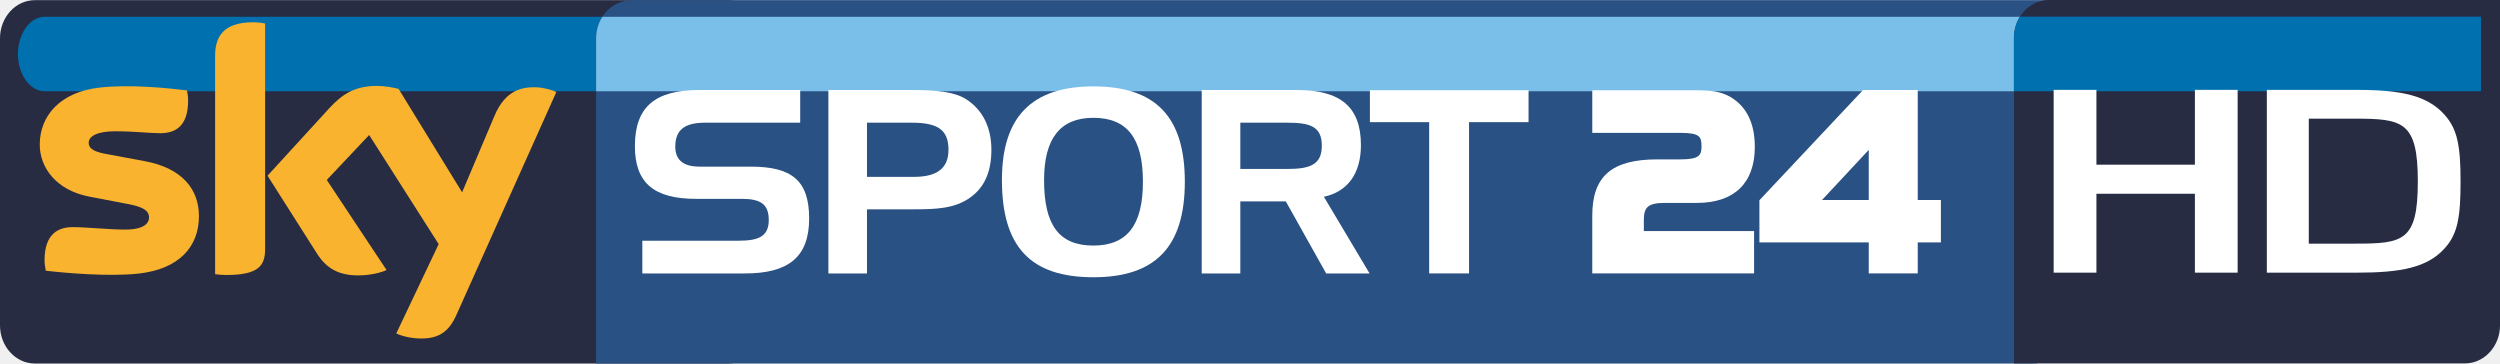
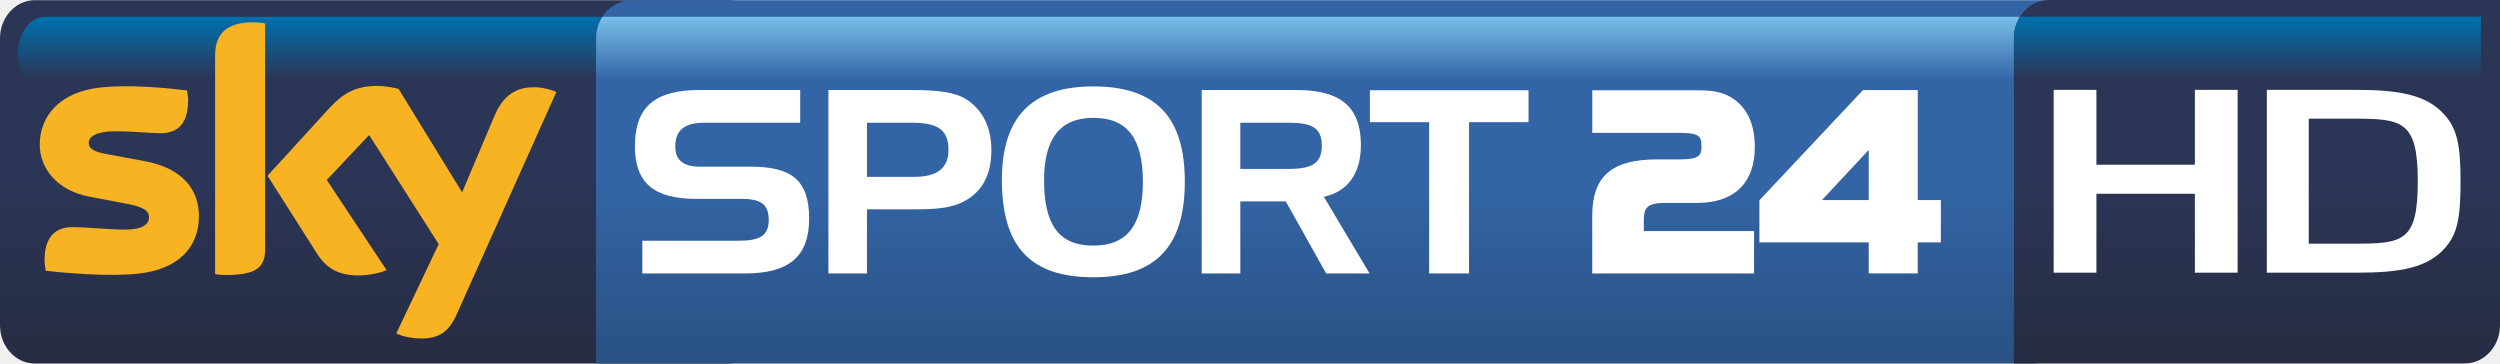
- <svg xmlns="http://www.w3.org/2000/svg" height="87.249" width="600" version="1.1">
+ <svg xmlns="http://www.w3.org/2000/svg" height="87.248" width="600" version="1.1">
  <defs>
-     <linearGradient id="linearGradient3790" gradientUnits="userSpaceOnUse" gradientTransform="matrix(0,-87.20118,87.20118,0,978.8771,698.5178)">
+     <linearGradient id="g" gradientUnits="userSpaceOnUse" gradientTransform="matrix(0 -87.2 87.2 0 91.553 87.248)" x1="0" x2="1" y1="0" y2="0">
      <stop stop-color="#272c43" offset="0" />
-       <stop stop-color="#2b3555" offset="0.495" />
+       <stop stop-color="#2b3555" offset=".495" />
      <stop stop-color="#2b3555" offset="1" />
    </linearGradient>
-     <linearGradient id="linearGradient3795" gradientUnits="userSpaceOnUse" gradientTransform="matrix(0,17.88304,-17.88304,0,966.6114,615.299)">
+     <linearGradient id="h" gradientUnits="userSpaceOnUse" gradientTransform="matrix(0 17.883 -17.883 0 79.288 4.0301)" x1="0" x2="1" y1="0" y2="0">
      <stop stop-color="#0071ae" offset="0" />
-       <stop stop-color="#2b3555" offset="0.844" />
+       <stop stop-color="#2b3555" offset=".844" />
      <stop stop-color="#2b3555" offset="1" />
    </linearGradient>
-     <linearGradient id="linearGradient3800" gradientUnits="userSpaceOnUse" gradientTransform="matrix(0,-87.20118,87.20118,0,1206.672,698.5178)">
+     <linearGradient id="i" gradientUnits="userSpaceOnUse" gradientTransform="matrix(0 -87.2 87.2 0 319.35 87.248)" x1="0" x2="1" y1="0" y2="0">
      <stop stop-color="#295183" offset="0" />
-       <stop stop-color="#3365a6" offset="0.495" />
+       <stop stop-color="#3365a6" offset=".495" />
      <stop stop-color="#3365a6" offset="1" />
    </linearGradient>
-     <linearGradient id="linearGradient3805" gradientUnits="userSpaceOnUse" gradientTransform="matrix(0,17.88304,-17.88304,0,1201.052,615.299)">
+     <linearGradient id="j" gradientUnits="userSpaceOnUse" gradientTransform="matrix(0 17.883 -17.883 0 313.73 4.0301)" x1="0" x2="1" y1="0" y2="0">
      <stop stop-color="#79bfea" offset="0" />
-       <stop stop-color="#3365a6" offset="0.844" />
+       <stop stop-color="#3365a6" offset=".844" />
      <stop stop-color="#3365a6" offset="1" />
    </linearGradient>
-     <linearGradient id="linearGradient3810" gradientUnits="userSpaceOnUse" gradientTransform="matrix(0,-87.22848,87.22848,0,1428.994,698.5008)">
+     <linearGradient id="k" gradientUnits="userSpaceOnUse" gradientTransform="matrix(0 -87.227 87.227 0 541.67 87.231)" x1="0" x2="1" y1="0" y2="0">
      <stop stop-color="#272c43" offset="0" />
-       <stop stop-color="#2b3555" offset="0.495" />
+       <stop stop-color="#2b3555" offset=".495" />
      <stop stop-color="#2b3555" offset="1" />
    </linearGradient>
-     <linearGradient id="linearGradient3815" gradientUnits="userSpaceOnUse" gradientTransform="matrix(0,17.89897,-17.89897,0,1413.903,615.273)">
+     <linearGradient id="l" gradientUnits="userSpaceOnUse" gradientTransform="matrix(0 17.899 -17.899 0 526.58 4.0041)" x1="0" x2="1" y1="0" y2="0">
      <stop stop-color="#0071ae" offset="0" />
-       <stop stop-color="#2b3555" offset="0.844" />
+       <stop stop-color="#2b3555" offset=".844" />
      <stop stop-color="#2b3555" offset="1" />
    </linearGradient>
  </defs>
-   <g transform="translate(-887.3231,-611.273)">
-     <path fill="url(#linearGradient3790)" d="m895.69,611.31c-4.623,0-8.367,4.109-8.367,9.162v68.883c0,5.053,3.744,9.162,8.367,9.162h166.37c4.623,0,8.359-4.109,8.359-9.162v-68.883c0-5.053-3.736-9.162-8.359-9.162h-166.37z" />
-     <path fill="url(#linearGradient3795)" d="m898.09,615.3c-3.562,0-6.462,4.001-6.462,8.939,0,4.946,2.9,8.939,6.462,8.939h137.04c3.562,0,6.453-3.993,6.453-8.939,0,0-2.891-8.939-6.453-8.939h-137.04z" />
-     <path fill-rule="nonzero" fill="#f9b32f" d="m935.07,663.15c0,7.373-4.805,12.741-14.58,13.793-7.075,0.754-17.306-0.133-22.177-0.696-0.166-0.787-0.298-1.773-0.298-2.56,0-6.42,3.454-7.903,6.71-7.903,3.397,0,8.723,0.588,12.675,0.588,4.374,0,5.691-1.475,5.691-2.891,0-1.839-1.748-2.601-5.136-3.256l-9.278-1.781c-7.704-1.483-11.813-6.81-11.813-12.468,0-6.884,4.871-12.642,14.448-13.694,7.24-0.787,16.055,0.099,20.893,0.688,0.166,0.82,0.265,1.615,0.265,2.469,0,6.42-3.388,7.804-6.644,7.804-2.51,0-6.387-0.464-10.827-0.464-4.515,0-6.387,1.251-6.387,2.767,0,1.615,1.773,2.27,4.606,2.759l8.856,1.649c9.079,1.682,12.998,6.843,12.998,13.197m15.881,7.895c0,3.952-1.549,6.221-9.245,6.221-1.019,0-1.905-0.058-2.759-0.191v-52.331c0-3.976,1.342-8.127,9.113-8.127,0.986,0,1.972,0.099,2.891,0.298v54.129zm31.48,20.247c1.019,0.522,3.098,1.143,5.691,1.218,4.482,0.099,6.917-1.615,8.723-5.625l23.991-53.516c-0.986-0.53-3.189-1.118-4.971-1.151-3.09-0.066-7.232,0.555-9.875,6.876l-7.762,18.333-15.243-24.819c-0.978-0.29-3.388-0.721-5.128-0.721-5.401,0-8.392,1.98-11.515,5.368l-14.812,16.187,11.913,18.755c2.204,3.43,5.103,5.169,9.809,5.169,3.09,0,5.658-0.721,6.843-1.284l-14.348-21.622,10.173-10.786,16.684,26.186-10.173,21.431z" />
-     <path fill="url(#linearGradient3800)" d="m1039.1,611.31c-4.83,0-8.732,4.034-8.732,9.162v78.045h344.9c4.83,0,7.721-4.109,7.721-9.162v-78.045h-343.89z" />
-     <path fill="url(#linearGradient3805)" d="m1031.9,615.3c-0.953,1.466-1.508,3.247-1.508,5.178v12.7h348.84v-17.877h-347.33z" />
-     <path fill-rule="nonzero" fill="#FFF" d="m1056.5,640.72c-4.846,0-7.108,1.715-7.108,5.766,0,3.189,1.955,4.78,5.824,4.78h12.261c9.809,0,14.042,3.247,14.042,12.451,0,9.253-4.971,13.18-15.392,13.18h-24.646v-7.853h23.179c4.904,0,7.166-1.16,7.166-4.962,0-3.927-2.079-5.087-6.553-5.087h-10.919c-10.057,0-14.655-3.802-14.655-12.633,0-9.568,4.962-13.487,15.45-13.487h24.223v7.845h-22.873z" />
-     <path fill-rule="nonzero" fill="#FFF" d="m1095.4,640.72,0,12.998,11.283,0c5.583,0,8.276-2.088,8.276-6.495,0-4.904-2.692-6.503-8.831-6.503h-10.728zm10.852-7.845c6.014,0,10.239,0.489,12.94,2.204,3.918,2.518,6.064,6.685,6.064,12.145,0,5.269-1.657,9.013-5.087,11.465-3.736,2.634-8.036,2.817-13.553,2.817h-11.217v15.392h-9.262v-44.022h20.114z" />
-     <path fill-rule="nonzero" fill="#FFF" d="m1137.9,654.51c0,10.728,3.554,15.699,11.83,15.699,8.16,0,11.896-4.971,11.896-15.334,0-10.355-3.736-15.326-11.896-15.326-7.969,0-11.83,4.971-11.83,14.961m11.83-22.5c14.961,0,21.953,7.298,21.953,22.864,0,15.574-6.992,22.939-21.953,22.939-15.144,0-21.945-7.365-21.945-23.361,0-15.144,7.174-22.442,21.945-22.442" />
-     <path fill-rule="nonzero" fill="#FFF" d="m1185,640.72,0,11.101,11.349,0c5.517,0,8.21-1.11,8.21-5.584,0-4.54-2.692-5.517-8.21-5.517h-11.349zm13.553-7.845c10.422,0,15.392,3.985,15.392,13.238,0,6.81-3.189,11.159-8.889,12.385l10.968,18.399h-10.422l-9.684-17.289h-10.919v17.289h-9.262v-44.022h22.815z" />
-     <path fill-rule="nonzero" fill="#FFF" d="m1216.1,640.59,0-7.663,38.074,0,0,7.663-14.282,0,0,36.301-9.568,0,0-36.301-14.224,0z" />
-     <path fill-rule="nonzero" fill="#FFF" d="m1286.9,659.97,7.721,0c8.93,0,13.859-4.78,13.859-13.454,0-5.675-1.988-9.717-5.907-12.004-2.518-1.45-5.335-1.574-8.243-1.574h-24.861v10.223h21.116c4.672,0,5.103,0.886,5.103,3.239,0,2.121-0.497,3.123-5.103,3.123h-5.509c-10.944,0-15.608,4.043-15.608,13.512v13.859h38.836v-10.165h-26.46v-2.502c0-2.999,0.704-4.258,5.053-4.258" />
-     <path fill-rule="nonzero" fill="#FFF" d="m1324.6,659.28,11.225-12.037,0,12.037-11.225,0zm22.98,0,0-26.402-13.13,0-24.869,26.451,0,10.123,26.244,0,0,7.439,11.755,0,0-7.439,5.559,0,0-10.173-5.559,0z" />
-     <path fill="url(#linearGradient3810)" d="m1379.1,611.27c-4.614,0-8.425,4.043-8.425,9.096v78.128h108.23c4.623,0,8.425-4.101,8.425-9.146v-78.079h-108.23z" />
-     <path fill="url(#linearGradient3815)" d="m1372.1,615.27c-0.911,1.458-1.45,3.214-1.45,5.103v12.799h112.1v-17.902h-110.65z" />
-     <path fill-rule="nonzero" fill="#FFF" d="m1414.1,676.71,0-18.938-23.635,0,0,18.938-10.264,0,0-43.873,10.264,0,0,17.96,23.635,0,0-17.96,10.256,0,0,43.873-10.256,0z" />
-     <path fill-rule="nonzero" fill="#FFF" d="m1452.3,639.75-10.869,0,0,29.997,10.96,0c11.648,0,15.21-0.464,15.21-14.936s-3.653-15.061-15.301-15.061m21.812,31.049c-4.167,4.664-10.422,5.915-21.199,5.915h-21.547v-43.873h21.456c10.778,0,17.041,1.317,21.208,5.989,3.049,3.421,3.827,7.365,3.827,15.98,0,8.616-0.696,12.559-3.744,15.989" />
+   <path fill="url(#g)" d="m8.367 0.041c-4.623 0-8.367 4.109-8.367 9.162v68.883c0 5.053 3.744 9.162 8.367 9.162h166.37c4.62 0 8.36-4.109 8.36-9.162v-68.883c0-5.053-3.74-9.162-8.36-9.162l-166.37-0z" />
+   <path fill="url(#h)" d="m10.767 4.031c-3.562 0-6.462 4.001-6.462 8.939 0 4.946 2.9 8.939 6.462 8.939h137.04c3.56 0 6.45-3.993 6.45-8.939 0 0-2.89-8.939-6.45-8.939h-137.04z" />
+   <path fill="#f8b322" d="m47.747 51.881c0 7.373-4.805 12.741-14.58 13.793-7.075 0.754-17.306-0.133-22.177-0.696-0.165-0.787-0.298-1.773-0.298-2.56 0-6.42 3.454-7.903 6.71-7.903 3.397 0 8.723 0.588 12.675 0.588 4.374 0 5.691-1.474 5.691-2.891 0-1.839-1.748-2.601-5.136-3.256l-9.278-1.781c-7.704-1.482-11.813-6.809-11.813-12.467-0-6.885 4.871-12.642 14.448-13.694 7.24-0.787 16.055 0.099 20.893 0.687 0.165 0.82 0.265 1.616 0.265 2.469 0 6.42-3.389 7.804-6.644 7.804-2.51 0-6.387-0.464-10.827-0.464-4.515 0-6.387 1.251-6.387 2.767 0 1.615 1.773 2.269 4.606 2.758l8.856 1.649c9.079 1.681 12.997 6.842 12.997 13.197m15.881 7.894c0 3.952-1.549 6.222-9.245 6.222-1.019 0-1.905-0.058-2.758-0.191v-52.33c0-3.977 1.342-8.127 9.112-8.127 0.986 0 1.972 0.099 2.891 0.298v54.129zm31.48 20.247c1.019 0.522 3.098 1.143 5.691 1.218 4.48 0.099 6.92-1.616 8.73-5.625l23.99-53.516c-0.99-0.53-3.19-1.118-4.97-1.151-3.09-0.066-7.24 0.555-9.88 6.876l-7.76 18.333-15.246-24.819c-0.978-0.29-3.388-0.721-5.128-0.721-5.401 0-8.392 1.98-11.515 5.368l-14.812 16.187 11.913 18.755c2.204 3.43 5.103 5.169 9.808 5.169 3.09 0 5.658-0.721 6.843-1.284l-14.348-21.622 10.173-10.785 16.692 26.185-10.181 21.431z" />
+   <path fill="url(#i)" d="m151.78 0.041c-4.83 0-8.73 4.034-8.73 9.162v78.045h344.89c4.83 0 7.72-4.109 7.72-9.162v-78.045l-343.88-0z" />
+   <path fill="url(#j)" d="m144.58 4.031c-0.95 1.466-1.51 3.248-1.51 5.178v12.7h348.84v-17.877l-347.33-0z" />
+   <g fill="#fff" transform="translate(-0.00339 .0036222)">
+     <path d="m169.18 29.447c-4.85 0-7.11 1.715-7.11 5.766 0 3.189 1.96 4.78 5.82 4.78h12.27c9.8 0 14.04 3.247 14.04 12.451 0 9.253-4.97 13.18-15.39 13.18h-24.65v-7.854h23.18c4.9 0 7.16-1.16 7.16-4.962 0-3.927-2.08-5.086-6.55-5.086h-10.92c-10.05 0-14.65-3.803-14.65-12.633 0-9.568 4.96-13.487 15.45-13.487h24.22v7.845h-22.87z" />
+     <path d="m208.08 29.447v12.998h11.28c5.58 0 8.28-2.088 8.28-6.495 0-4.904-2.7-6.503-8.83-6.503h-10.73zm10.85-7.845c6.01 0 10.24 0.489 12.94 2.204 3.92 2.518 6.06 6.685 6.06 12.145 0 5.268-1.65 9.013-5.08 11.464-3.74 2.635-8.04 2.817-13.56 2.817h-11.21v15.392h-9.26v-44.022h20.11z" />
+     <path d="m250.58 43.237c0 10.728 3.55 15.699 11.83 15.699 8.16 0 11.89-4.971 11.89-15.334 0-10.355-3.73-15.326-11.89-15.326-7.97 0-11.83 4.971-11.83 14.961m11.83-22.5c14.96 0 21.95 7.299 21.95 22.864 0 15.574-6.99 22.939-21.95 22.939-15.15 0-21.95-7.365-21.95-23.361 0-15.144 7.18-22.442 21.95-22.442" />
+     <path d="m297.68 29.447v11.101h11.35c5.51 0 8.21-1.11 8.21-5.583 0-4.54-2.7-5.518-8.21-5.518h-11.35zm13.55-7.845c10.42 0 15.39 3.985 15.39 13.238 0 6.81-3.19 11.159-8.89 12.385l10.97 18.399h-10.42l-9.69-17.289h-10.91v17.289h-9.27v-44.022h22.82z" />
+     <path d="m328.78 29.317v-7.663h38.07v7.663h-14.28v36.301h-9.57v-36.301h-14.22z" />
+     <path d="m399.58 48.697h7.72c8.93 0 13.86-4.78 13.86-13.454 0-5.675-1.99-9.717-5.91-12.004-2.52-1.449-5.34-1.574-8.24-1.574h-24.86v10.223h21.11c4.67 0 5.1 0.887 5.1 3.239 0 2.121-0.49 3.123-5.1 3.123h-5.51c-10.94 0-15.61 4.043-15.61 13.512v13.859h38.84v-10.165h-26.46v-2.502c0-2.998 0.7-4.258 5.05-4.258" />
+     <path d="m437.28 48.007 11.22-12.037v12.037h-11.22zm22.98 0v-26.402h-13.13l-24.87 26.451v10.123h26.24v7.439h11.76v-7.439h5.55v-10.173h-5.55z" />
  </g>
+   <path fill="url(#k)" d="m491.77 0.001c-4.61 0-8.42 4.043-8.42 9.096v78.129l108.23-0.001c4.62 0 8.42-4.101 8.42-9.146v-78.079h-108.23z" />
+   <path fill="url(#l)" d="m484.77 4.001c-0.91 1.458-1.44 3.214-1.44 5.103v12.798l112.09 0.001v-17.901l-110.64-0z" />
+   <path fill="#fff" d="m526.77 65.441v-18.938h-23.63v18.938h-10.26v-43.873h10.26v17.96h23.63v-17.96h10.26v43.873h-10.26z" />
+   <path fill="#fff" d="m564.97 28.481h-10.87v29.997h10.96c11.65 0 15.21-0.464 15.21-14.936s-3.65-15.061-15.3-15.061m21.82 31.049c-4.17 4.664-10.43 5.915-21.2 5.915h-21.55v-43.873h21.46c10.77 0 17.04 1.317 21.2 5.99 3.05 3.421 3.83 7.364 3.83 15.979 0 8.616-0.7 12.559-3.74 15.989" />
</svg>
